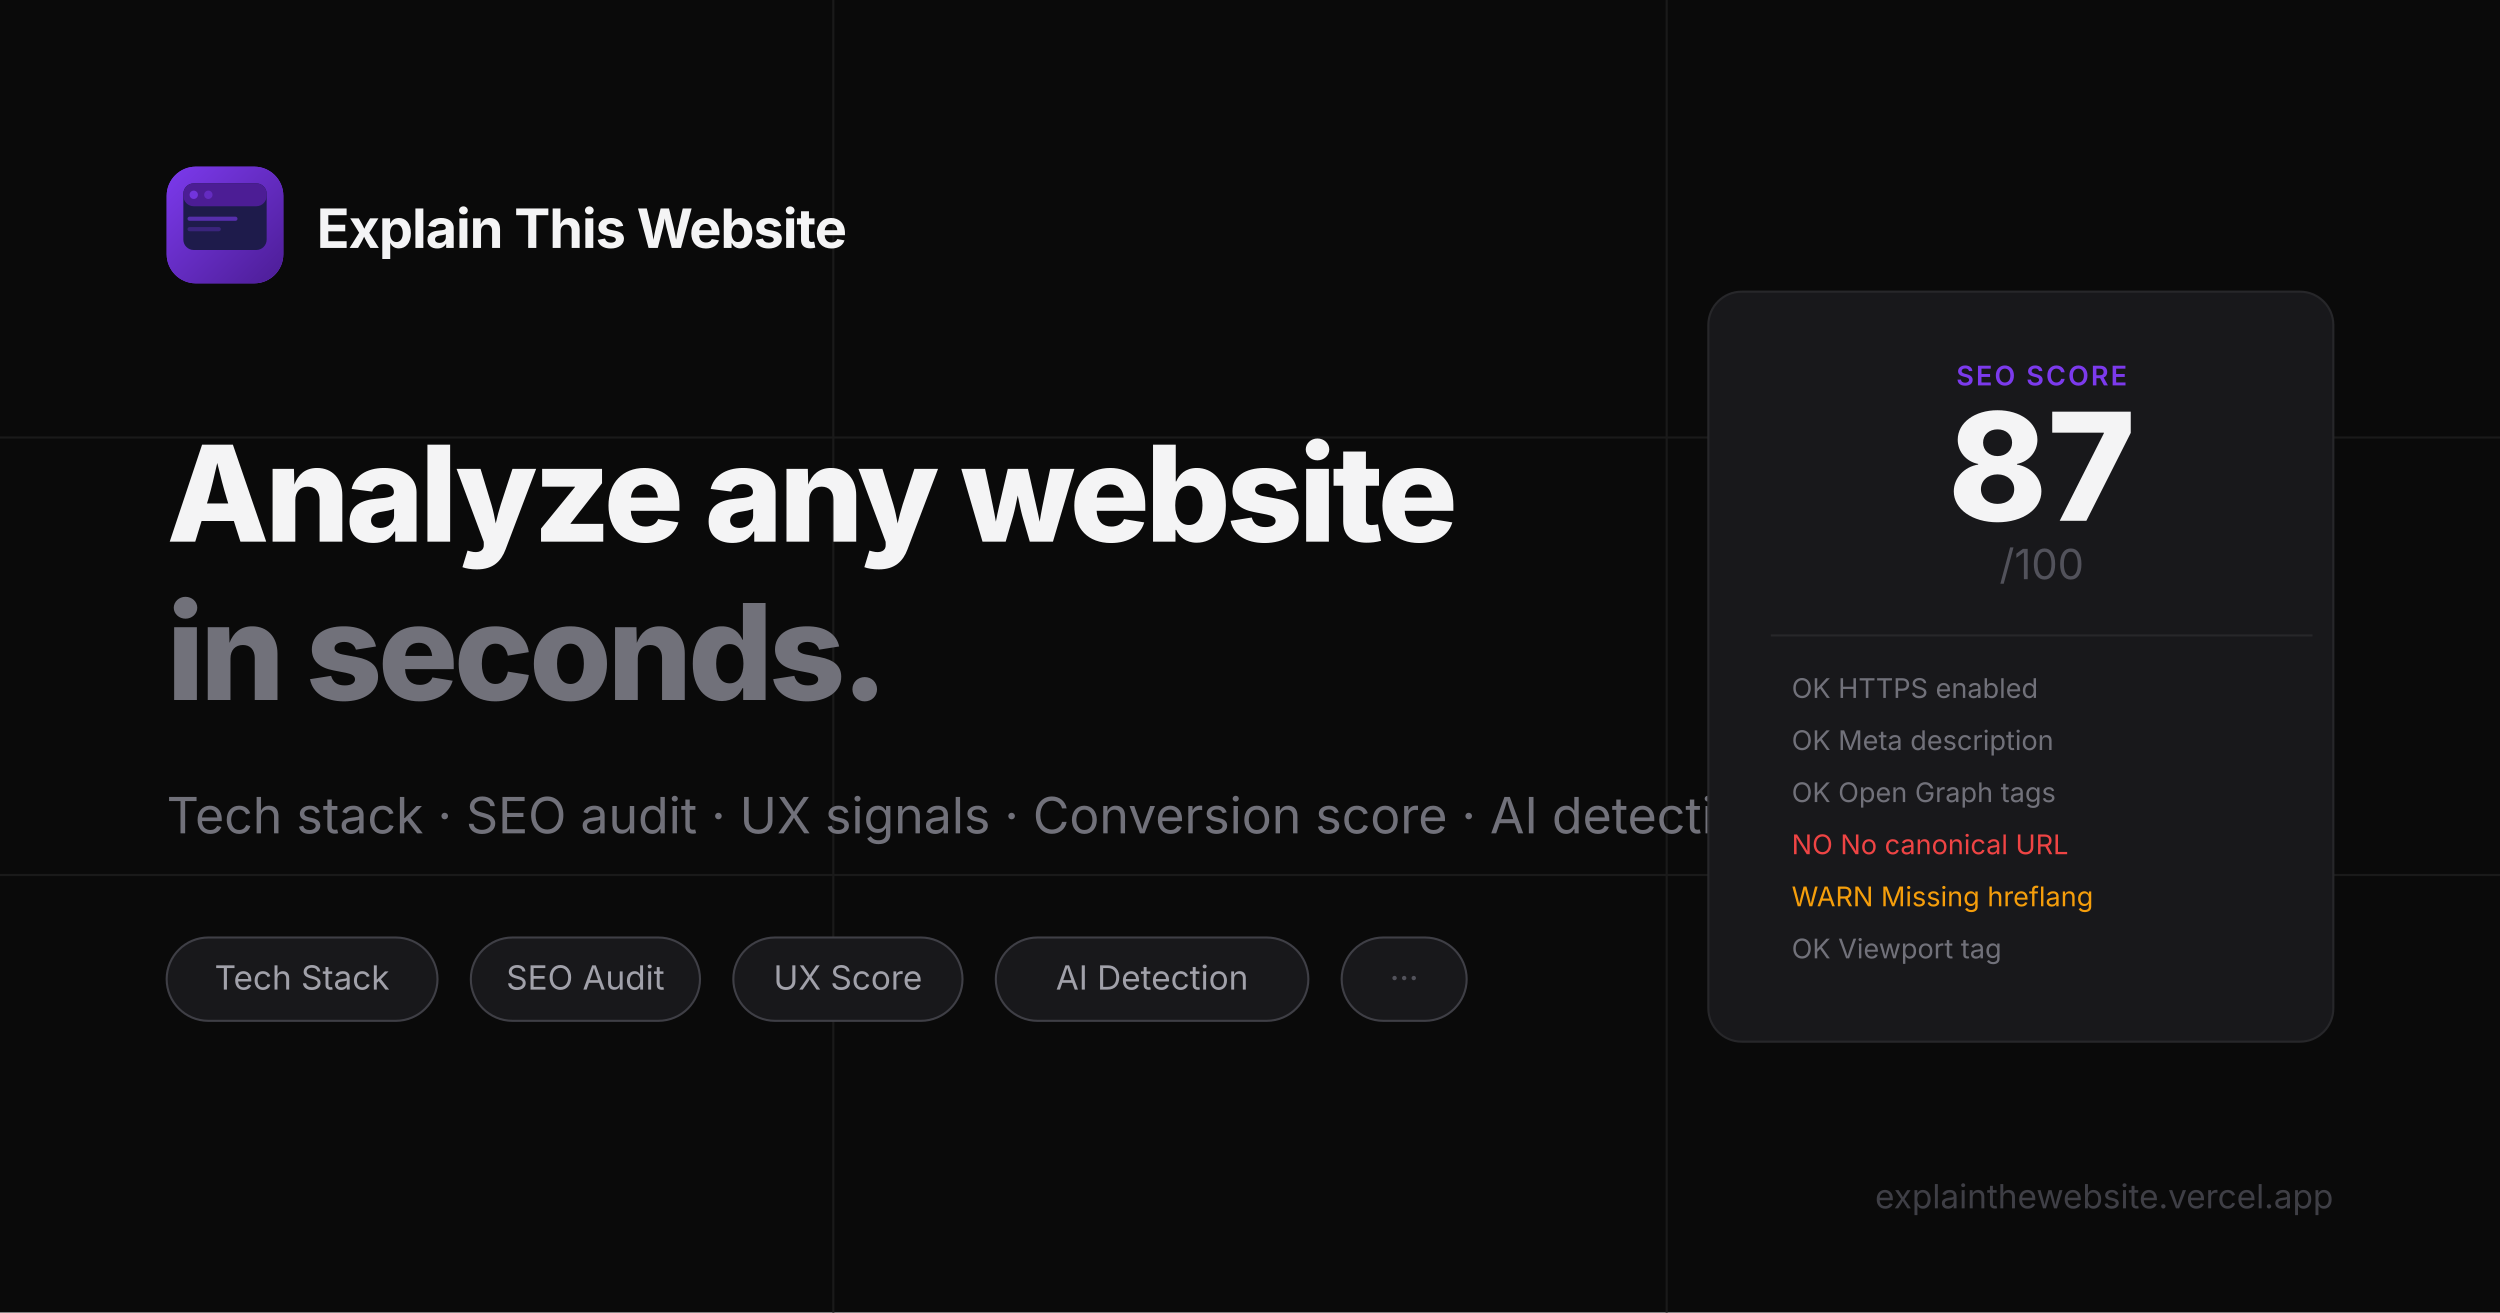
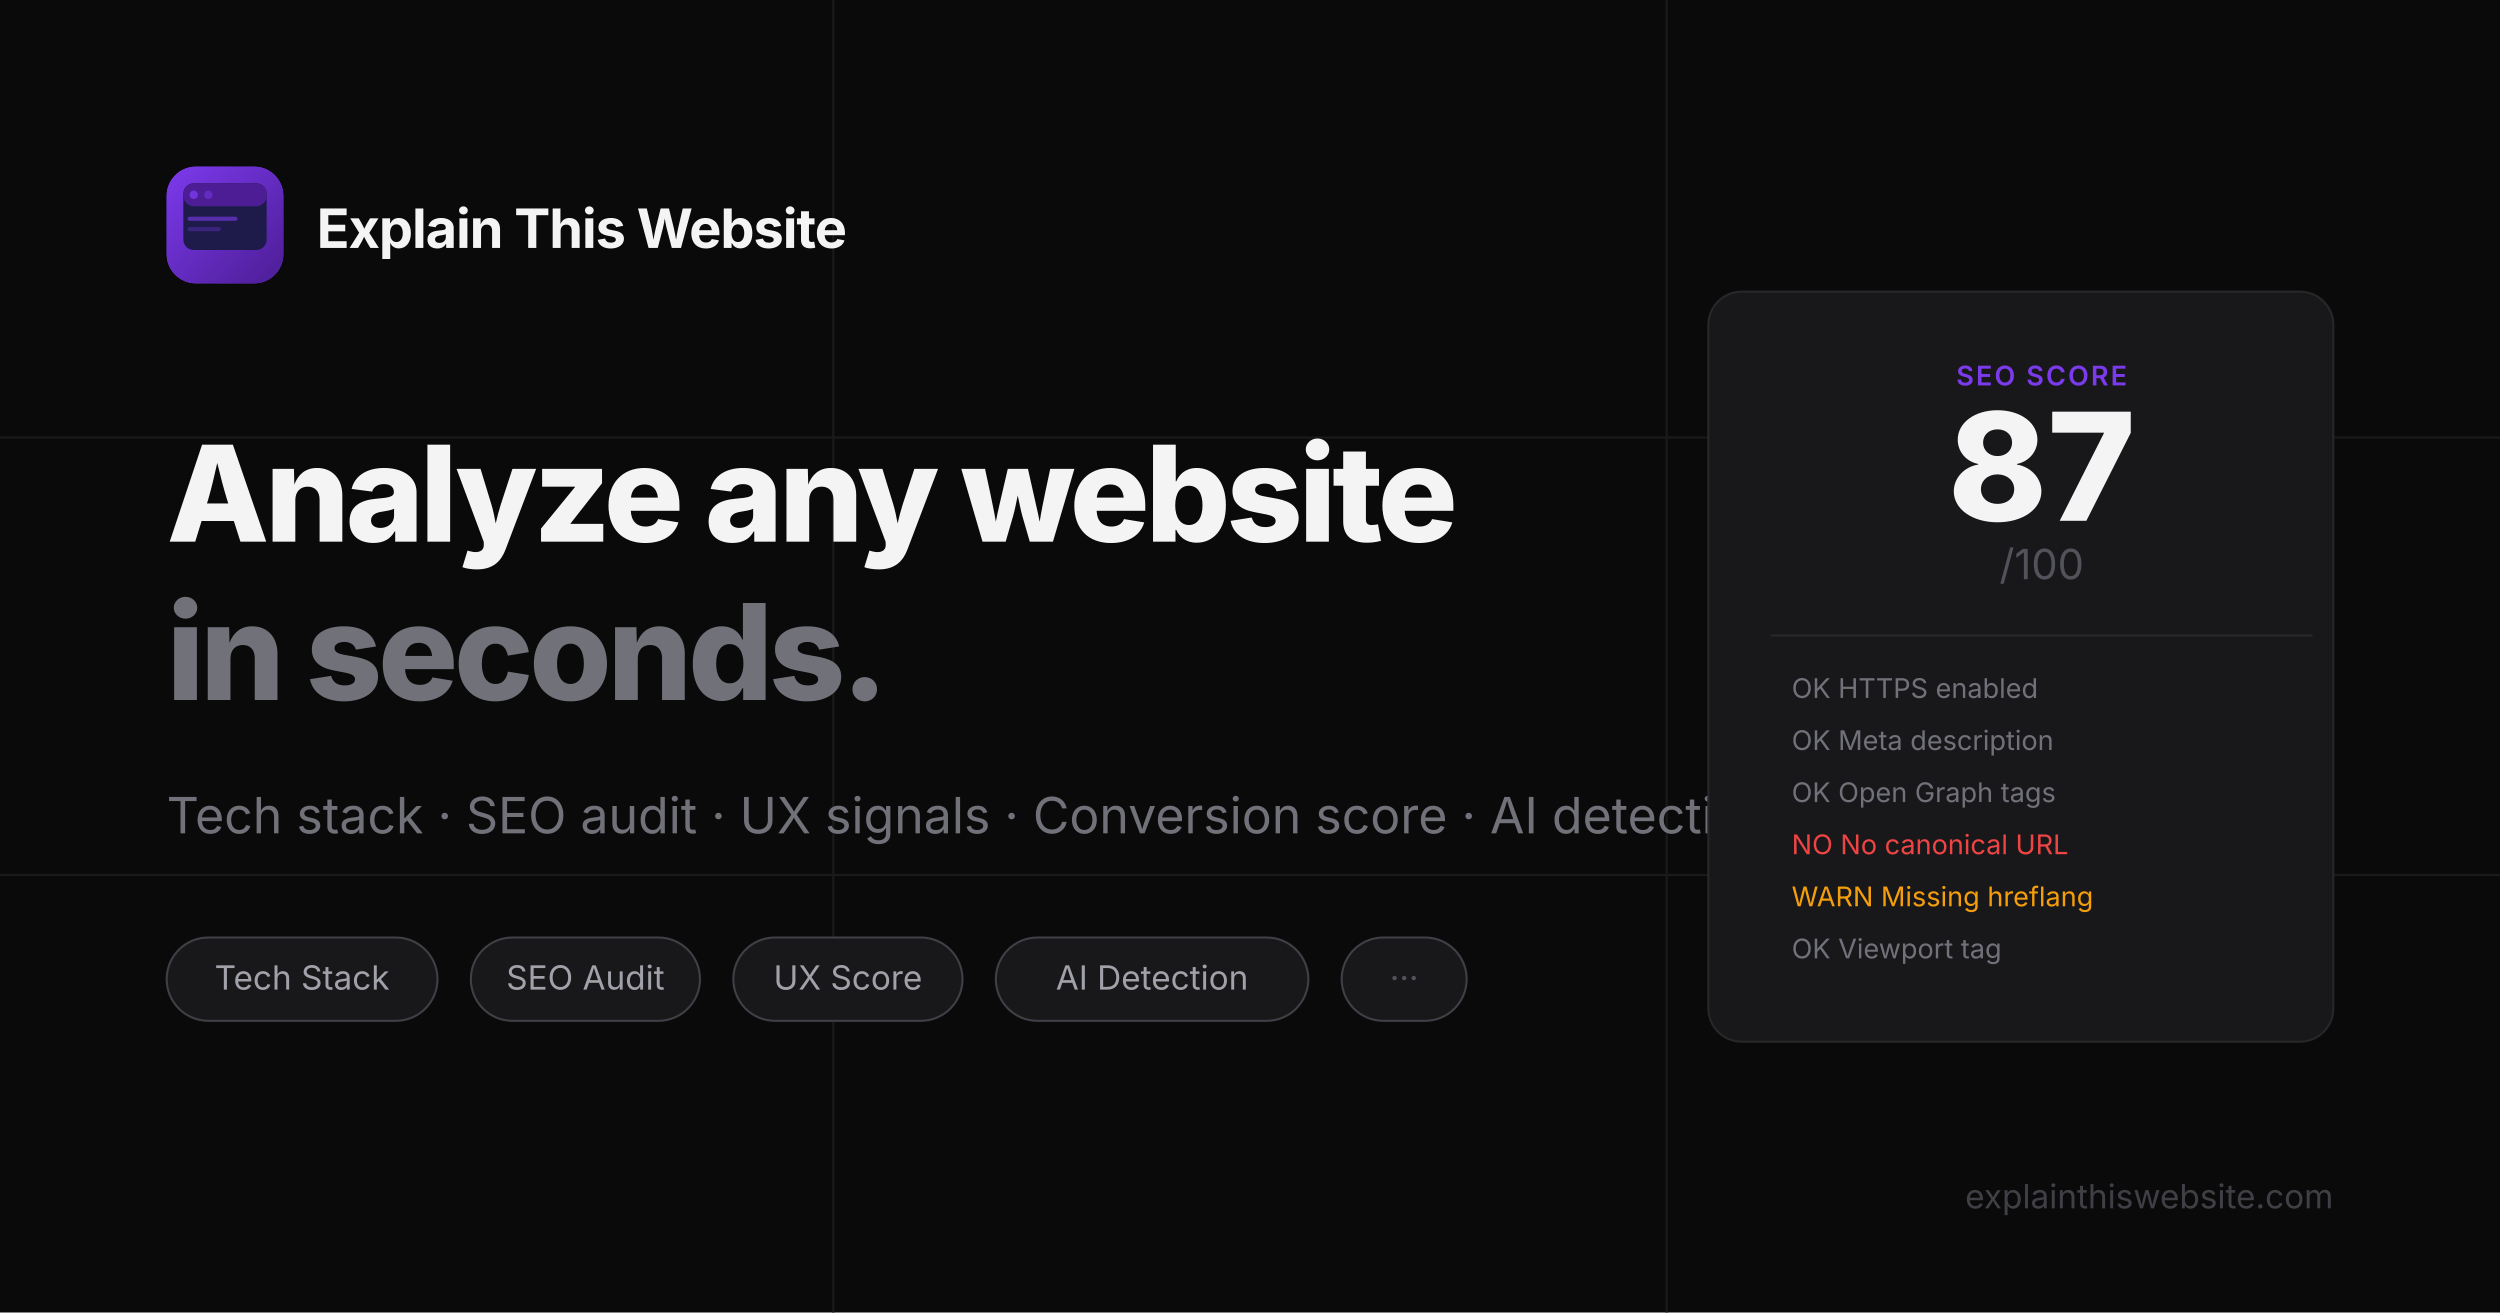
<svg xmlns="http://www.w3.org/2000/svg" width="1200" height="630" viewBox="0 0 1200 630" fill="none">
  <rect width="1200" height="630" fill="#0a0a0a" />
  <line x1="0" y1="210" x2="1200" y2="210" stroke="#1a1a1a" stroke-width="1" />
  <line x1="0" y1="420" x2="1200" y2="420" stroke="#1a1a1a" stroke-width="1" />
  <line x1="400" y1="0" x2="400" y2="630" stroke="#1a1a1a" stroke-width="1" />
  <line x1="800" y1="0" x2="800" y2="630" stroke="#1a1a1a" stroke-width="1" />
  <rect x="80" y="80" width="56" height="56" rx="14" fill="#7c3aed" />
  <rect x="80" y="80" width="56" height="56" rx="14" fill="url(#logoGrad)" />
  <rect x="88" y="88" width="40" height="32" rx="5" fill="#1e1b4b" />
  <rect x="88" y="88" width="40" height="11" rx="5" fill="#4c1d95" />
  <circle cx="93" cy="93.5" r="2" fill="#7c3aed" opacity="0.8" />
  <circle cx="100" cy="93.5" r="2" fill="#7c3aed" opacity="0.5" />
  <rect x="90" y="104" width="24" height="2" rx="1" fill="#7c3aed" opacity="0.6" />
  <rect x="90" y="109" width="16" height="2" rx="1" fill="#7c3aed" opacity="0.3" />
  <text x="152" y="119" font-family="system-ui, -apple-system, sans-serif" font-size="26" font-weight="700" fill="#f4f4f5" letter-spacing="-0.5">Explain This Website</text>
  <text x="80" y="260" font-family="system-ui, -apple-system, sans-serif" font-size="64" font-weight="800" fill="#f4f4f5" letter-spacing="-2">Analyze any website</text>
  <text x="80" y="336" font-family="system-ui, -apple-system, sans-serif" font-size="64" font-weight="800" fill="#71717a" letter-spacing="-2">in seconds.</text>
  <text x="80" y="400" font-family="system-ui, -apple-system, sans-serif" font-size="24" fill="#71717a">Tech stack · SEO audit · UX signals · Conversion score · AI detection</text>
  <rect x="80" y="450" width="130" height="40" rx="20" fill="#18181b" stroke="#3f3f46" stroke-width="1" />
  <text x="145" y="475" font-family="system-ui, -apple-system, sans-serif" font-size="16" fill="#a1a1aa" text-anchor="middle">Tech Stack</text>
  <rect x="226" y="450" width="110" height="40" rx="20" fill="#18181b" stroke="#3f3f46" stroke-width="1" />
  <text x="281" y="475" font-family="system-ui, -apple-system, sans-serif" font-size="16" fill="#a1a1aa" text-anchor="middle">SEO Audit</text>
  <rect x="352" y="450" width="110" height="40" rx="20" fill="#18181b" stroke="#3f3f46" stroke-width="1" />
  <text x="407" y="475" font-family="system-ui, -apple-system, sans-serif" font-size="16" fill="#a1a1aa" text-anchor="middle">UX Score</text>
  <rect x="478" y="450" width="150" height="40" rx="20" fill="#18181b" stroke="#3f3f46" stroke-width="1" />
  <text x="553" y="475" font-family="system-ui, -apple-system, sans-serif" font-size="16" fill="#a1a1aa" text-anchor="middle">AI Detection</text>
  <rect x="644" y="450" width="60" height="40" rx="20" fill="#18181b" stroke="#3f3f46" stroke-width="1" />
  <text x="674" y="475" font-family="system-ui, -apple-system, sans-serif" font-size="16" fill="#52525b" text-anchor="middle">···</text>
  <rect x="820" y="140" width="300" height="360" rx="16" fill="#18181b" stroke="#27272a" stroke-width="1" />
  <text x="980" y="185" font-family="system-ui, -apple-system, sans-serif" font-size="13" font-weight="600" fill="#7c3aed" text-anchor="middle" letter-spacing="1">SEO SCORE</text>
  <text x="980" y="250" font-family="system-ui, -apple-system, sans-serif" font-size="72" font-weight="800" fill="#f4f4f5" text-anchor="middle">87</text>
  <text x="980" y="278" font-family="system-ui, -apple-system, sans-serif" font-size="20" fill="#52525b" text-anchor="middle">/100</text>
  <line x1="850" y1="305" x2="1110" y2="305" stroke="#27272a" stroke-width="1" />
  <text x="860" y="335" font-family="system-ui, -apple-system, sans-serif" font-size="13" fill="#71717a">OK  HTTPS enabled</text>
  <text x="860" y="360" font-family="system-ui, -apple-system, sans-serif" font-size="13" fill="#71717a">OK  Meta description</text>
  <text x="860" y="385" font-family="system-ui, -apple-system, sans-serif" font-size="13" fill="#71717a">OK  Open Graph tags</text>
  <text x="860" y="410" font-family="system-ui, -apple-system, sans-serif" font-size="13" fill="#ef4444">NO  No canonical URL</text>
  <text x="860" y="435" font-family="system-ui, -apple-system, sans-serif" font-size="13" fill="#f59e0b">WARN  Missing hreflang</text>
  <text x="860" y="460" font-family="system-ui, -apple-system, sans-serif" font-size="13" fill="#71717a">OK  Viewport tag</text>
-   <text x="1120" y="580" font-family="system-ui, -apple-system, sans-serif" font-size="16" fill="#3f3f46" text-anchor="end">explainthewebsite.vercel.app</text>
+   <text x="1120" y="580" font-family="system-ui, -apple-system, sans-serif" font-size="16" fill="#3f3f46" text-anchor="end">explainthiswebsite.com</text>
  <defs>
    <linearGradient id="logoGrad" x1="80" y1="80" x2="136" y2="136" gradientUnits="userSpaceOnUse">
      <stop offset="0%" stop-color="#7c3aed" />
      <stop offset="100%" stop-color="#4c1d95" />
    </linearGradient>
  </defs>
</svg>
